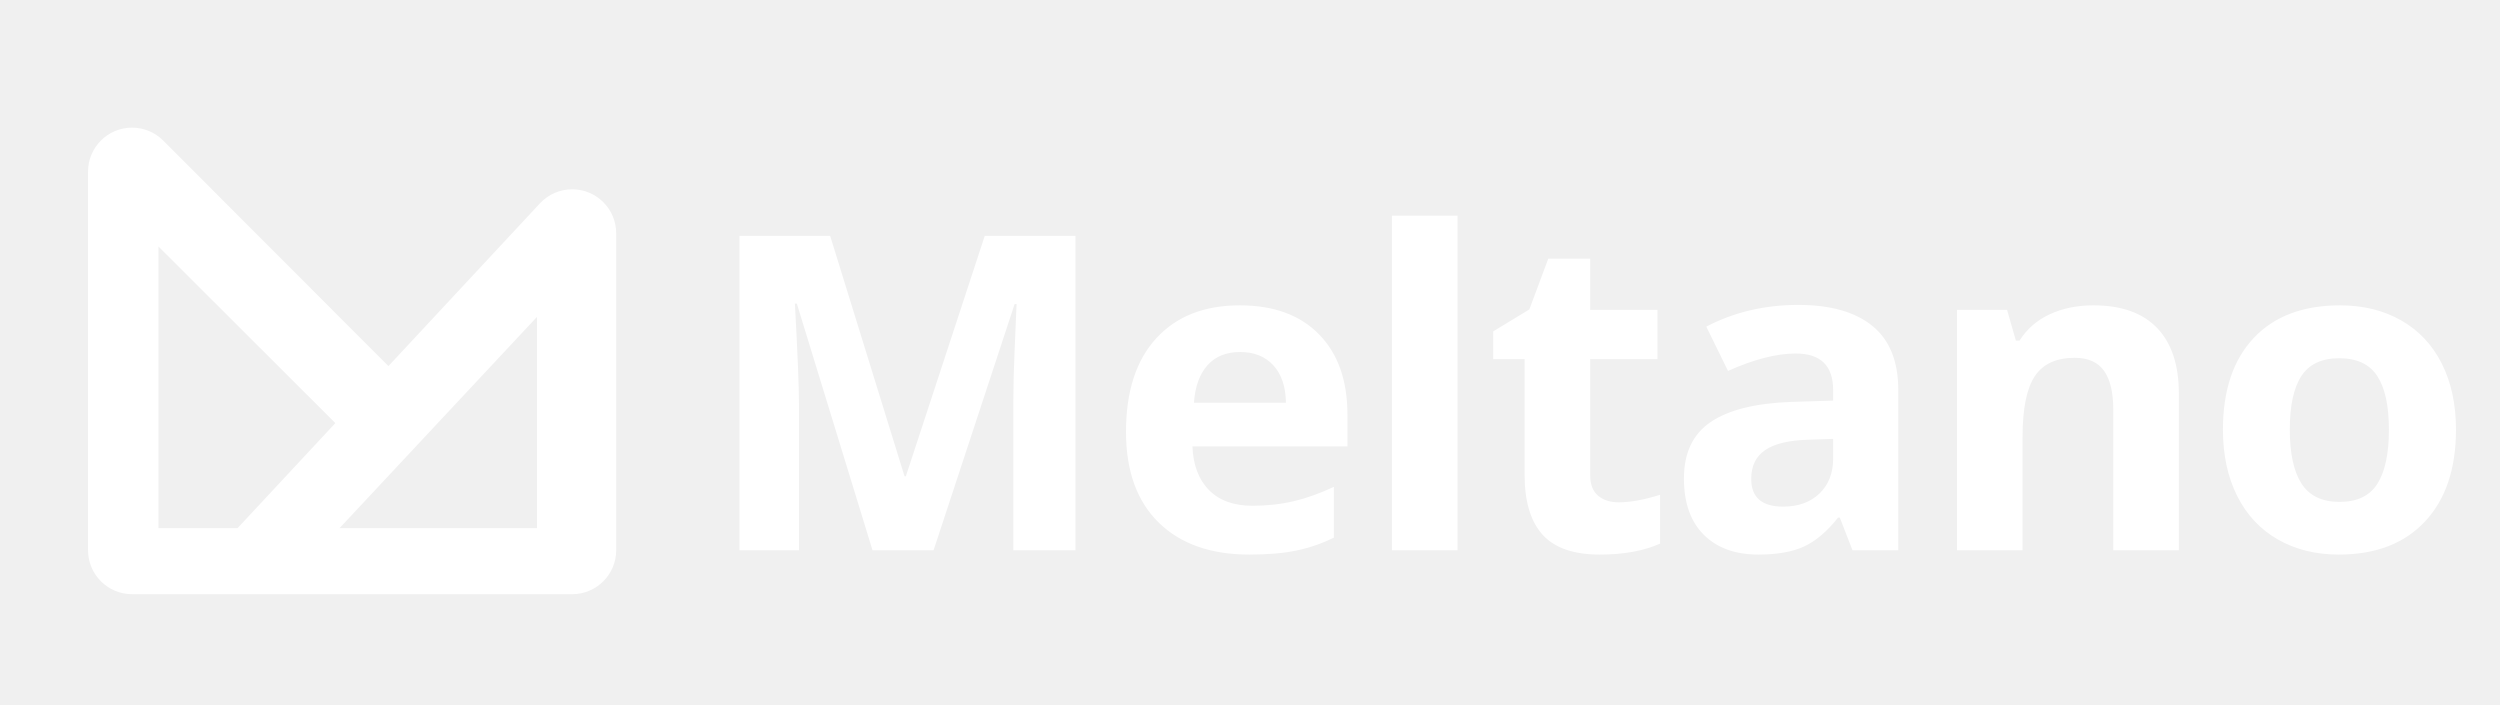
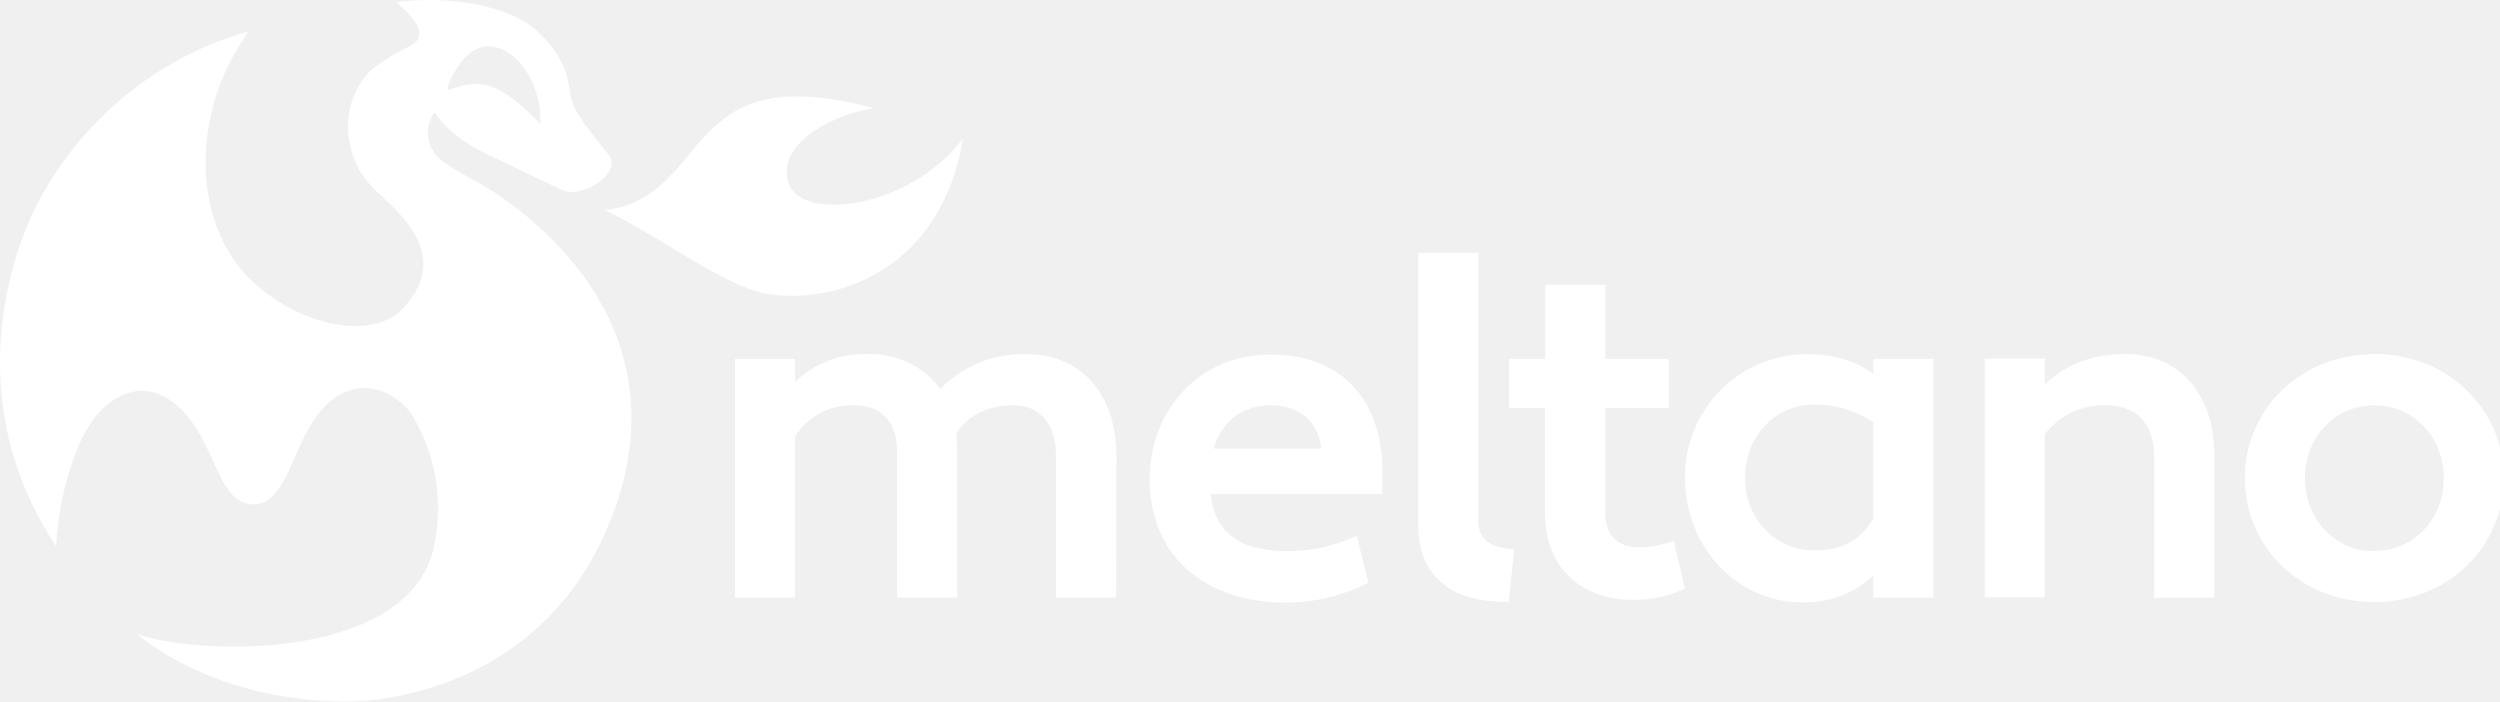
- <svg xmlns="http://www.w3.org/2000/svg" width="568px" height="160px" viewBox="0 0 568 160" version="1.1">
-   <defs />
-   <g id="meltano-logo-with-text-white" stroke="none" stroke-width="1" fill="none" fill-rule="evenodd">
-     <path d="M130,135 L30,135 C24.477,135 20,130.523 20,125 L20,39 C20,33.477 24.477,29 30,29 C32.654,29 35.2,30.055 37.076,31.934 L88.249,83.177 L122.681,46.194 C124.573,44.163 127.224,43.009 130,43.009 C135.523,43.009 140,47.486 140,53.009 L140,125 C140,130.523 135.523,135 130,135 Z M36,119.999 L53.966,119.999 L76.19,96.13 L36,55.997 L36,119.999 Z M77.14,119.999 L122,119.999 L122,71.998 L77.14,119.999 Z" id="Combined-Shape" fill="#FFFFFF" />
-     <path d="M198.236,125.023 L181.042,68.983 L180.602,68.983 C181.221,80.383 181.53,87.989 181.53,91.799 L181.53,125.023 L168,125.023 L168,53.593 L188.613,53.593 L205.514,108.216 L205.807,108.216 L223.734,53.593 L244.347,53.593 L244.347,125.023 L230.23,125.023 L230.23,91.213 C230.23,89.617 230.255,87.777 230.303,85.692 C230.352,83.608 230.572,78.07 230.963,69.081 L230.523,69.081 L212.108,125.023 L198.236,125.023 Z M281.765,79.976 C278.606,79.976 276.131,80.977 274.34,82.981 C272.549,84.984 271.523,87.826 271.263,91.506 L292.169,91.506 C292.104,87.826 291.143,84.984 289.287,82.981 C287.431,80.977 284.924,79.976 281.765,79.976 Z M283.865,126 C275.073,126 268.202,123.573 263.252,118.72 C258.302,113.867 255.827,106.994 255.827,98.102 C255.827,88.949 258.115,81.873 262.69,76.873 C267.266,71.874 273.591,69.374 281.667,69.374 C289.385,69.374 295.393,71.572 299.691,75.97 C303.99,80.367 306.139,86.441 306.139,94.194 L306.139,101.424 L270.921,101.424 C271.084,105.659 272.337,108.965 274.682,111.343 C277.027,113.72 280.316,114.909 284.549,114.909 C287.838,114.909 290.948,114.567 293.879,113.883 C296.809,113.199 299.87,112.108 303.062,110.61 L303.062,122.14 C300.457,123.443 297.672,124.412 294.709,125.047 C291.746,125.682 288.131,126 283.865,126 Z M331.15,125.023 L316.252,125.023 L316.252,49 L331.15,49 L331.15,125.023 Z M367.787,114.128 C370.392,114.128 373.518,113.558 377.165,112.418 L377.165,123.508 C373.453,125.169 368.894,126 363.488,126 C357.529,126 353.19,124.494 350.471,121.481 C347.752,118.468 346.392,113.948 346.392,107.923 L346.392,81.588 L339.261,81.588 L339.261,75.286 L347.467,70.302 L351.765,58.772 L361.29,58.772 L361.29,70.4 L376.579,70.4 L376.579,81.588 L361.29,81.588 L361.29,107.923 C361.29,110.04 361.885,111.603 363.073,112.613 C364.262,113.623 365.833,114.128 367.787,114.128 Z M420.885,125.023 L418.003,117.596 L417.612,117.596 C415.105,120.756 412.524,122.946 409.87,124.168 C407.216,125.389 403.756,126 399.49,126 C394.247,126 390.12,124.502 387.108,121.505 C384.095,118.508 382.589,114.242 382.589,108.704 C382.589,102.906 384.616,98.631 388.671,95.879 C392.725,93.127 398.839,91.604 407.012,91.311 L416.489,91.018 L416.489,88.624 C416.489,83.086 413.656,80.318 407.989,80.318 C403.626,80.318 398.497,81.637 392.603,84.275 L387.669,74.211 C393.954,70.921 400.923,69.276 408.575,69.276 C415.902,69.276 421.52,70.872 425.427,74.064 C429.335,77.256 431.289,82.109 431.289,88.624 L431.289,125.023 L420.885,125.023 Z M416.489,99.714 L410.725,99.91 C406.394,100.04 403.17,100.822 401.053,102.255 C398.936,103.688 397.878,105.871 397.878,108.802 C397.878,113.004 400.288,115.105 405.107,115.105 C408.559,115.105 411.319,114.111 413.387,112.124 C415.455,110.137 416.489,107.499 416.489,104.209 L416.489,99.714 Z M495.035,125.023 L480.137,125.023 L480.137,93.119 C480.137,89.177 479.437,86.222 478.037,84.251 C476.637,82.28 474.406,81.295 471.345,81.295 C467.177,81.295 464.164,82.687 462.308,85.472 C460.452,88.257 459.524,92.874 459.524,99.324 L459.524,125.023 L444.626,125.023 L444.626,70.4 L456.007,70.4 L458.01,77.386 L458.84,77.386 C460.501,74.748 462.789,72.753 465.703,71.401 C468.618,70.05 471.931,69.374 475.643,69.374 C481.993,69.374 486.813,71.092 490.102,74.528 C493.391,77.965 495.035,82.924 495.035,89.405 L495.035,125.023 Z M520.242,97.614 C520.242,103.021 521.129,107.108 522.904,109.877 C524.679,112.646 527.569,114.03 531.574,114.03 C535.547,114.03 538.405,112.654 540.147,109.901 C541.889,107.149 542.76,103.053 542.76,97.614 C542.76,92.207 541.881,88.151 540.122,85.448 C538.364,82.744 535.482,81.393 531.476,81.393 C527.504,81.393 524.638,82.736 522.88,85.424 C521.121,88.111 520.242,92.174 520.242,97.614 Z M558,97.614 C558,106.506 555.655,113.46 550.966,118.476 C546.277,123.492 539.748,126 531.379,126 C526.136,126 521.512,124.852 517.506,122.556 C513.501,120.259 510.424,116.961 508.275,112.662 C506.125,108.362 505.051,103.346 505.051,97.614 C505.051,88.689 507.379,81.751 512.036,76.8 C516.692,71.849 523.238,69.374 531.672,69.374 C536.915,69.374 541.539,70.514 545.544,72.794 C549.55,75.074 552.627,78.347 554.776,82.614 C556.925,86.881 558,91.881 558,97.614 Z" id="Meltano-Copy" fill="#FFFFFF" />
+ <svg xmlns="http://www.w3.org/2000/svg" viewBox="0 0 327.17 91.86" version="1.1" id="svg10">
+   <defs id="defs14" />
+   <g id="Layer_2" data-name="Layer 2">
+     <g id="Layer_2-2" data-name="Layer 2">
+       <path d="M145.56,77.71H138.7V59.8c0-5.08-2.69-7.26-6.06-7.26-3.19,0-6.25,1.15-8,4.05.06.67.12,1.34.12,2V77.71h-6.86V59.08c0-4.6-2.69-6.54-6.06-6.54A9.19,9.19,0,0,0,103.55,57V77.71H96.69V47.46h6.86v3.2l.37.19a12.44,12.44,0,0,1,9.61-4A10.78,10.78,0,0,1,123,51.69a14.59,14.59,0,0,1,11.39-4.84c6.25,0,11.21,4.36,11.21,12.95ZM180.4,60.53v3.63H157.86c.49,5.63,3.74,8.35,10.35,8.47a21.78,21.78,0,0,0,9-1.81L178.5,76a23.3,23.3,0,0,1-10.29,2.36c-10.28,0-17.26-5.93-17.26-15.67,0-8.29,5.81-15.68,15.18-15.8C174.46,46.85,179.85,51.63,180.4,60.53ZM158.17,59.2h15.31c-.31-4.48-3.31-6.66-7.16-6.66C161.91,52.54,159.09,55.26,158.17,59.2ZM197,78.26c-7.11,0-10.9-3.33-10.9-9.68v-35h6.85V68.09c0,2.79,1.84,4.06,4.66,4.24Zm1-30.8h4.71V37.77h6.86v9.69h8.33V52.9h-8.33V67c0,3.57,2,5.09,4.78,5.09a11.75,11.75,0,0,0,4.34-.67l1.23,5.33A15,15,0,0,1,213.59,78c-6.18,0-10.9-3.88-10.9-10.77V52.9H198Zm47.34,2.24.31-.13V47.46h6.86V77.71h-6.86V74.63l-.37-.12a12.47,12.47,0,0,1-9.49,3.81c-8.2,0-14.76-7-14.76-15.73a15.45,15.45,0,0,1,15.37-15.74C240.49,46.85,243.3,48,245.32,49.7ZM245.63,68v-13a13.94,13.94,0,0,0-8.39-2.54c-5.14,0-9.37,4.36-9.37,10.05s4.23,10,9.37,10C240.67,72.63,243.85,71.36,245.63,68Zm14.61-20.57h6.86v3.69l.37.12c2.2-2.6,5.88-4.42,10.72-4.42,6.06,0,11.08,4.3,11.08,12.71V77.71h-6.86V59.8c0-5.08-3-7.26-6.67-7.26a10.13,10.13,0,0,0-8.64,4.12v21h-6.86Zm50.46-.61c9.37,0,16.47,7,16.47,15.74s-7.1,15.73-16.47,15.73-16.42-7-16.42-15.73S301.39,46.85,310.7,46.85Zm0,25.78c5.45,0,9.61-4.36,9.61-10s-4.16-10.05-9.61-10.05-9.56,4.42-9.56,10.05S305.31,72.63,310.7,72.63Z" id="path2" style="stroke:#ffffff;stroke-opacity:1;fill:#ffffff" />
+       <path d="M126,18.14c-6.73,9.06-21.22,11.1-22.85,5.7s6.79-9.14,11.22-9.67C88.73,7.23,93.38,25.71,79.2,27.5c7.84,3.85,16,10.25,21.49,11C110.13,39.89,123.35,34.71,126,18.14Z" id="path4" style="stroke:none;stroke-opacity:1;fill:#ffffff;fill-opacity:1" />
+       <path d="M62.41,23.79A38.1,38.1,0,0,1,58,21.15a4.58,4.58,0,0,1-1.76-5.27,8.63,8.63,0,0,1,.6-1.23c.22.2,1.59,3.1,7.45,5.8,2,.94,9.43,4.53,9.69,4.59,2.69.61,7.07-2.27,5.86-4.5-.86-1.27-4.69-5.44-5.14-7.8-.36-1.92-.31-4.92-4.44-8.69C66.34.44,57.85-.59,51.89.3,53.6,1.82,56.51,4.55,53.72,6a28.9,28.9,0,0,0-4.63,2.73c-4.58,3.72-5,11.7.38,16.49,4.14,3.65,9.14,9,3.17,15.23-4.1,4.27-14,2.12-20.2-4.22-6.86-7-7.56-20.29-.89-30.62l.91-1.43a8.55,8.55,0,0,0-1,.2c-1.58.58-3.19,1.09-4.72,1.79A45.32,45.32,0,0,0,4.93,26.6C2.58,31-6.11,51.19,7.34,71.49c.35-6.57,2.35-13,4.7-16.37,2.53-3.59,7.93-6.77,13,0C28.3,59.46,29,66,33.13,66s5-6.63,7.84-10.88c4.59-7,10.83-4.25,13.07-.63a23.55,23.55,0,0,1,2.76,17C53.79,86.21,26.92,86,18,83c0,0,9.39,8.63,27,8.82,6.28.07,27.12-2.48,35.31-24.81C90,40.62,66.48,26.05,62.41,23.79Zm-1.6-16.2C64.92,3.18,71,9.1,70.73,16.25c-5.34-5.6-7.89-6.11-12.13-4.42C58.51,10.56,60.21,8.22,60.81,7.59Z" id="path6" style="fill:#ffffff" />
+     </g>
  </g>
+   <path style="fill:#ffffff;stroke-width:0.29;stroke-miterlimit:4;stroke-dasharray:none;fill-opacity:1;stroke:none" d="m 101.025,38.427 c -2.623,-0.407 -5.676,-1.81 -11.582,-5.322 -2.092,-1.244 -5.088,-2.985 -6.657,-3.867 l -2.853,-1.605 1.547,-0.458 c 2.619,-0.776 4.377,-2.019 7.099,-5.017 6.187,-6.815 7.759,-7.999 11.92,-8.98 2.391,-0.564 6.525,-0.43 10.351,0.334 l 2.567,0.513 -2.31,0.775 c -5.333,1.789 -8.195,4.483 -8.195,7.715 0,1.774 0.705,2.897 2.316,3.691 1.108,0.546 1.765,0.643 4.216,0.62 2.451,-0.023 3.325,-0.17 5.618,-0.948 3.456,-1.172 6.226,-2.793 8.66,-5.066 l 1.923,-1.797 -0.214,1.161 c -0.333,1.807 -1.997,6.026 -3.093,7.843 -2.856,4.735 -7.859,8.448 -13.273,9.851 -1.842,0.477 -6.483,0.799 -8.04,0.557 z" id="path109" />
+   <path style="fill:#ffffff;stroke-width:0.29;fill-opacity:1;stroke:none;stroke-opacity:1" d="M 96.816,62.56 V 47.609 h 3.338 3.338 v 1.548 c 0,0.852 0.084,1.632 0.187,1.735 0.103,0.103 0.62,-0.193 1.15,-0.658 2.633,-2.312 5.67,-3.33 9.4,-3.152 3.078,0.147 5.236,1.086 7.345,3.195 0.768,0.768 1.474,1.396 1.568,1.396 0.094,0 0.729,-0.514 1.411,-1.143 2.637,-2.431 6.324,-3.659 10.305,-3.432 4.752,0.27 7.943,2.554 9.577,6.853 0.947,2.492 1.168,5.96 0.962,15.067 l -0.193,8.491 h -3.13 -3.13 l -0.09,-10.088 -0.09,-10.088 -0.82,-1.67 c -0.625,-1.273 -1.128,-1.85 -2.116,-2.429 -1.199,-0.703 -1.497,-0.751 -3.97,-0.64 -2.281,0.102 -2.904,0.245 -4.241,0.975 -0.862,0.471 -1.887,1.256 -2.277,1.745 l -0.71,0.89 0.04,10.653 0.04,10.653 h -3.338 -3.338 l -0.086,-10.523 -0.086,-10.523 -0.794,-1.351 c -1.112,-1.892 -2.589,-2.568 -5.611,-2.568 -1.929,1.92e-4 -2.587,0.134 -4.045,0.826 -0.961,0.456 -2.23,1.366 -2.83,2.033 l -1.089,1.207 v 10.45 10.45 h -3.338 -3.338 z" id="path148" />
+   <path style="fill:#ffffff;stroke-width:0.29" d="m 164.166,77.892 c -1.69,-0.28 -4.613,-1.372 -6.122,-2.286 -3.212,-1.947 -5.4,-4.936 -6.36,-8.69 -2.732,-10.682 5.026,-20.477 15.676,-19.789 8.065,0.52 12.773,5.804 12.773,14.334 v 2.697 h -11.214 -11.214 l 0.19,1.234 c 0.507,3.289 2.737,5.848 5.927,6.802 3.096,0.926 9.334,0.485 12.838,-0.907 0.357,-0.142 0.566,0.311 1.037,2.246 l 0.59,2.424 -1.618,0.623 c -2.861,1.101 -5.225,1.505 -8.585,1.468 -1.756,-0.019 -3.52,-0.089 -3.919,-0.155 z m 9.249,-20.039 c -0.329,-1.763 -1.393,-3.353 -2.916,-4.362 -1.041,-0.689 -1.56,-0.815 -3.727,-0.901 -3.058,-0.121 -4.929,0.548 -6.552,2.345 -1.009,1.116 -2.131,3.171 -2.144,3.924 -0.005,0.281 1.744,0.363 7.794,0.363 h 7.801 z" id="path187" />
+   <path style="fill:#ffffff;stroke-width:0.29" d="m 192.915,77.626 c -2.088,-0.561 -4.117,-1.891 -5.061,-3.318 -1.59,-2.403 -1.625,-2.89 -1.625,-22.551 V 33.675 h 3.338 3.338 l 0.004,17.926 c 0.003,13.65 0.09,18.093 0.363,18.624 0.51,0.992 1.741,1.826 2.995,2.03 0.592,0.096 1.075,0.274 1.072,0.396 -0.003,0.121 -0.097,1.395 -0.209,2.83 l -0.204,2.61 -1.212,-0.019 c -0.667,-0.011 -1.926,-0.211 -2.799,-0.446 z" id="path226" />
+   <path style="fill:#ffffff;stroke-width:0.29" d="m 210.116,77.38 c -3.05,-0.953 -5.386,-3.078 -6.533,-5.942 -0.61,-1.523 -0.655,-2.126 -0.748,-10.111 l -0.099,-8.491 h -2.303 -2.303 v -2.613 -2.613 h 2.322 2.322 V 42.819 38.03 h 3.338 3.338 v 4.79 4.79 h 4.209 4.209 v 2.613 2.613 h -4.209 -4.209 v 7.892 c 0,7.27 0.045,7.985 0.574,9.078 0.804,1.661 2.028,2.313 4.361,2.325 1.038,0.005 2.42,-0.086 3.072,-0.204 l 1.185,-0.213 0.506,2.354 c 0.278,1.295 0.398,2.462 0.266,2.593 -0.99,0.988 -6.964,1.449 -9.301,0.719 z" id="path265" />
+   <path style="fill:#ffffff;stroke-width:0.29" d="m 232.127,77.632 c -4.803,-1.292 -8.832,-5.463 -10.353,-10.717 -0.724,-2.503 -0.668,-6.702 0.122,-9.165 1.205,-3.755 4.178,-7.257 7.649,-9.009 4.721,-2.383 10.76,-2.205 14.751,0.436 0.6,0.397 1.171,0.643 1.268,0.546 0.097,-0.097 0.177,-0.612 0.177,-1.144 v -0.968 h 3.338 3.338 v 14.951 14.951 h -3.338 -3.338 v -1.597 c 0,-0.878 -0.065,-1.597 -0.144,-1.597 -0.079,0 -0.941,0.586 -1.915,1.303 -3.127,2.302 -7.587,3.078 -11.555,2.011 z m 8.959,-5.516 c 1.158,-0.344 1.939,-0.852 3.106,-2.018 l 1.559,-1.559 -0.078,-6.908 -0.078,-6.908 -1.515,-0.812 c -0.834,-0.447 -2.466,-1.014 -3.629,-1.26 -6.758,-1.433 -12.126,2.396 -12.626,9.006 -0.167,2.207 0.354,4.718 1.295,6.244 1.243,2.015 3.445,3.751 5.589,4.405 1.276,0.39 4.779,0.286 6.377,-0.188 z" id="path304" />
+   <path style="fill:#ffffff;stroke-width:0.29" d="M 260.255,62.56 V 47.609 h 3.338 3.338 v 1.887 c 0,1.217 0.117,1.887 0.33,1.887 0.182,0 0.91,-0.534 1.618,-1.186 3.304,-3.046 9.719,-4.092 13.758,-2.243 2.986,1.367 4.718,3.439 5.811,6.949 0.493,1.584 0.547,2.787 0.547,12.182 v 10.425 h -3.176 -3.176 l -0.09,-10.088 c -0.08,-8.965 -0.148,-10.217 -0.612,-11.245 -1.189,-2.637 -2.947,-3.617 -6.507,-3.626 -3.021,-0.008 -5.043,0.711 -7.037,2.504 l -1.466,1.318 v 10.569 10.569 h -3.338 -3.338 z" id="path343" />
+   <path style="fill:#ffffff;stroke-width:0.29" d="m 306.646,77.661 c -7.193,-1.828 -12.134,-7.978 -12.134,-15.101 0,-8.652 7.198,-15.502 16.315,-15.526 4.247,-0.011 8.553,1.708 11.469,4.58 3.201,3.152 4.573,6.436 4.573,10.946 0,6.86 -3.797,12.113 -10.55,14.595 -2.442,0.898 -7.16,1.144 -9.673,0.505 z m 5.565,-5.104 c 3.353,-0.544 5.544,-2.156 7.192,-5.29 0.72,-1.37 0.796,-1.802 0.798,-4.562 0.002,-2.702 -0.086,-3.237 -0.776,-4.709 -1.031,-2.199 -3.01,-4.09 -5.109,-4.881 -2.449,-0.923 -5.989,-0.728 -8.151,0.45 -3.298,1.797 -5.061,4.93 -5.061,8.995 0,2.858 0.761,5.029 2.424,6.919 1.439,1.635 2.626,2.381 4.65,2.926 1.952,0.525 1.775,0.518 4.032,0.152 z" id="path382" />
</svg>
